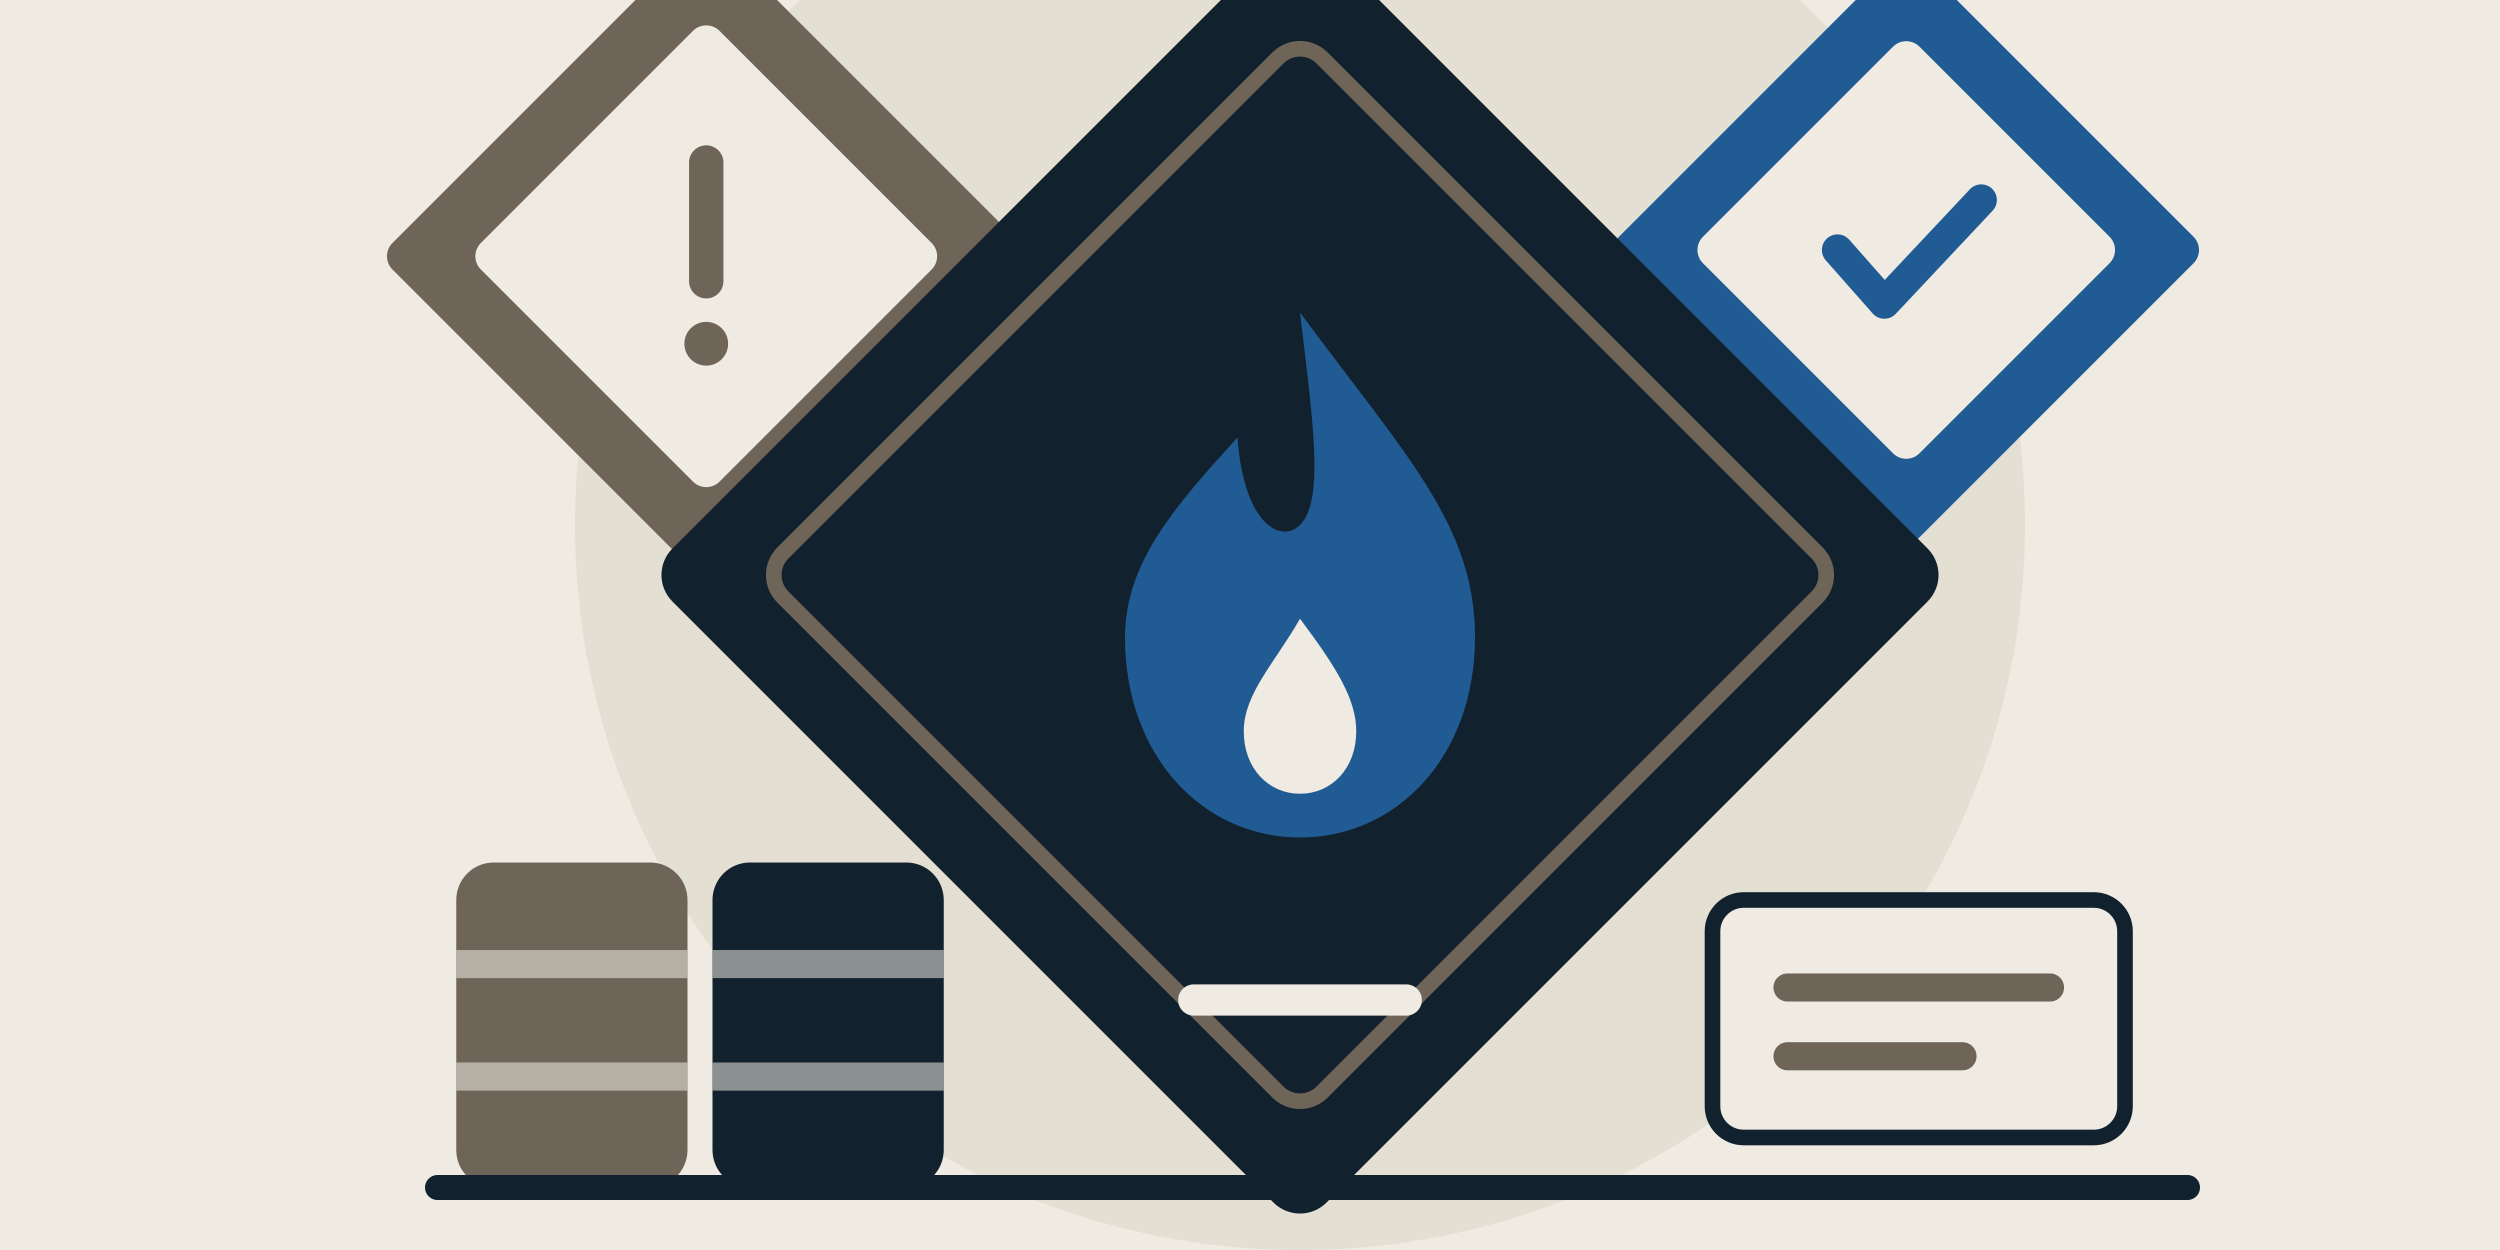
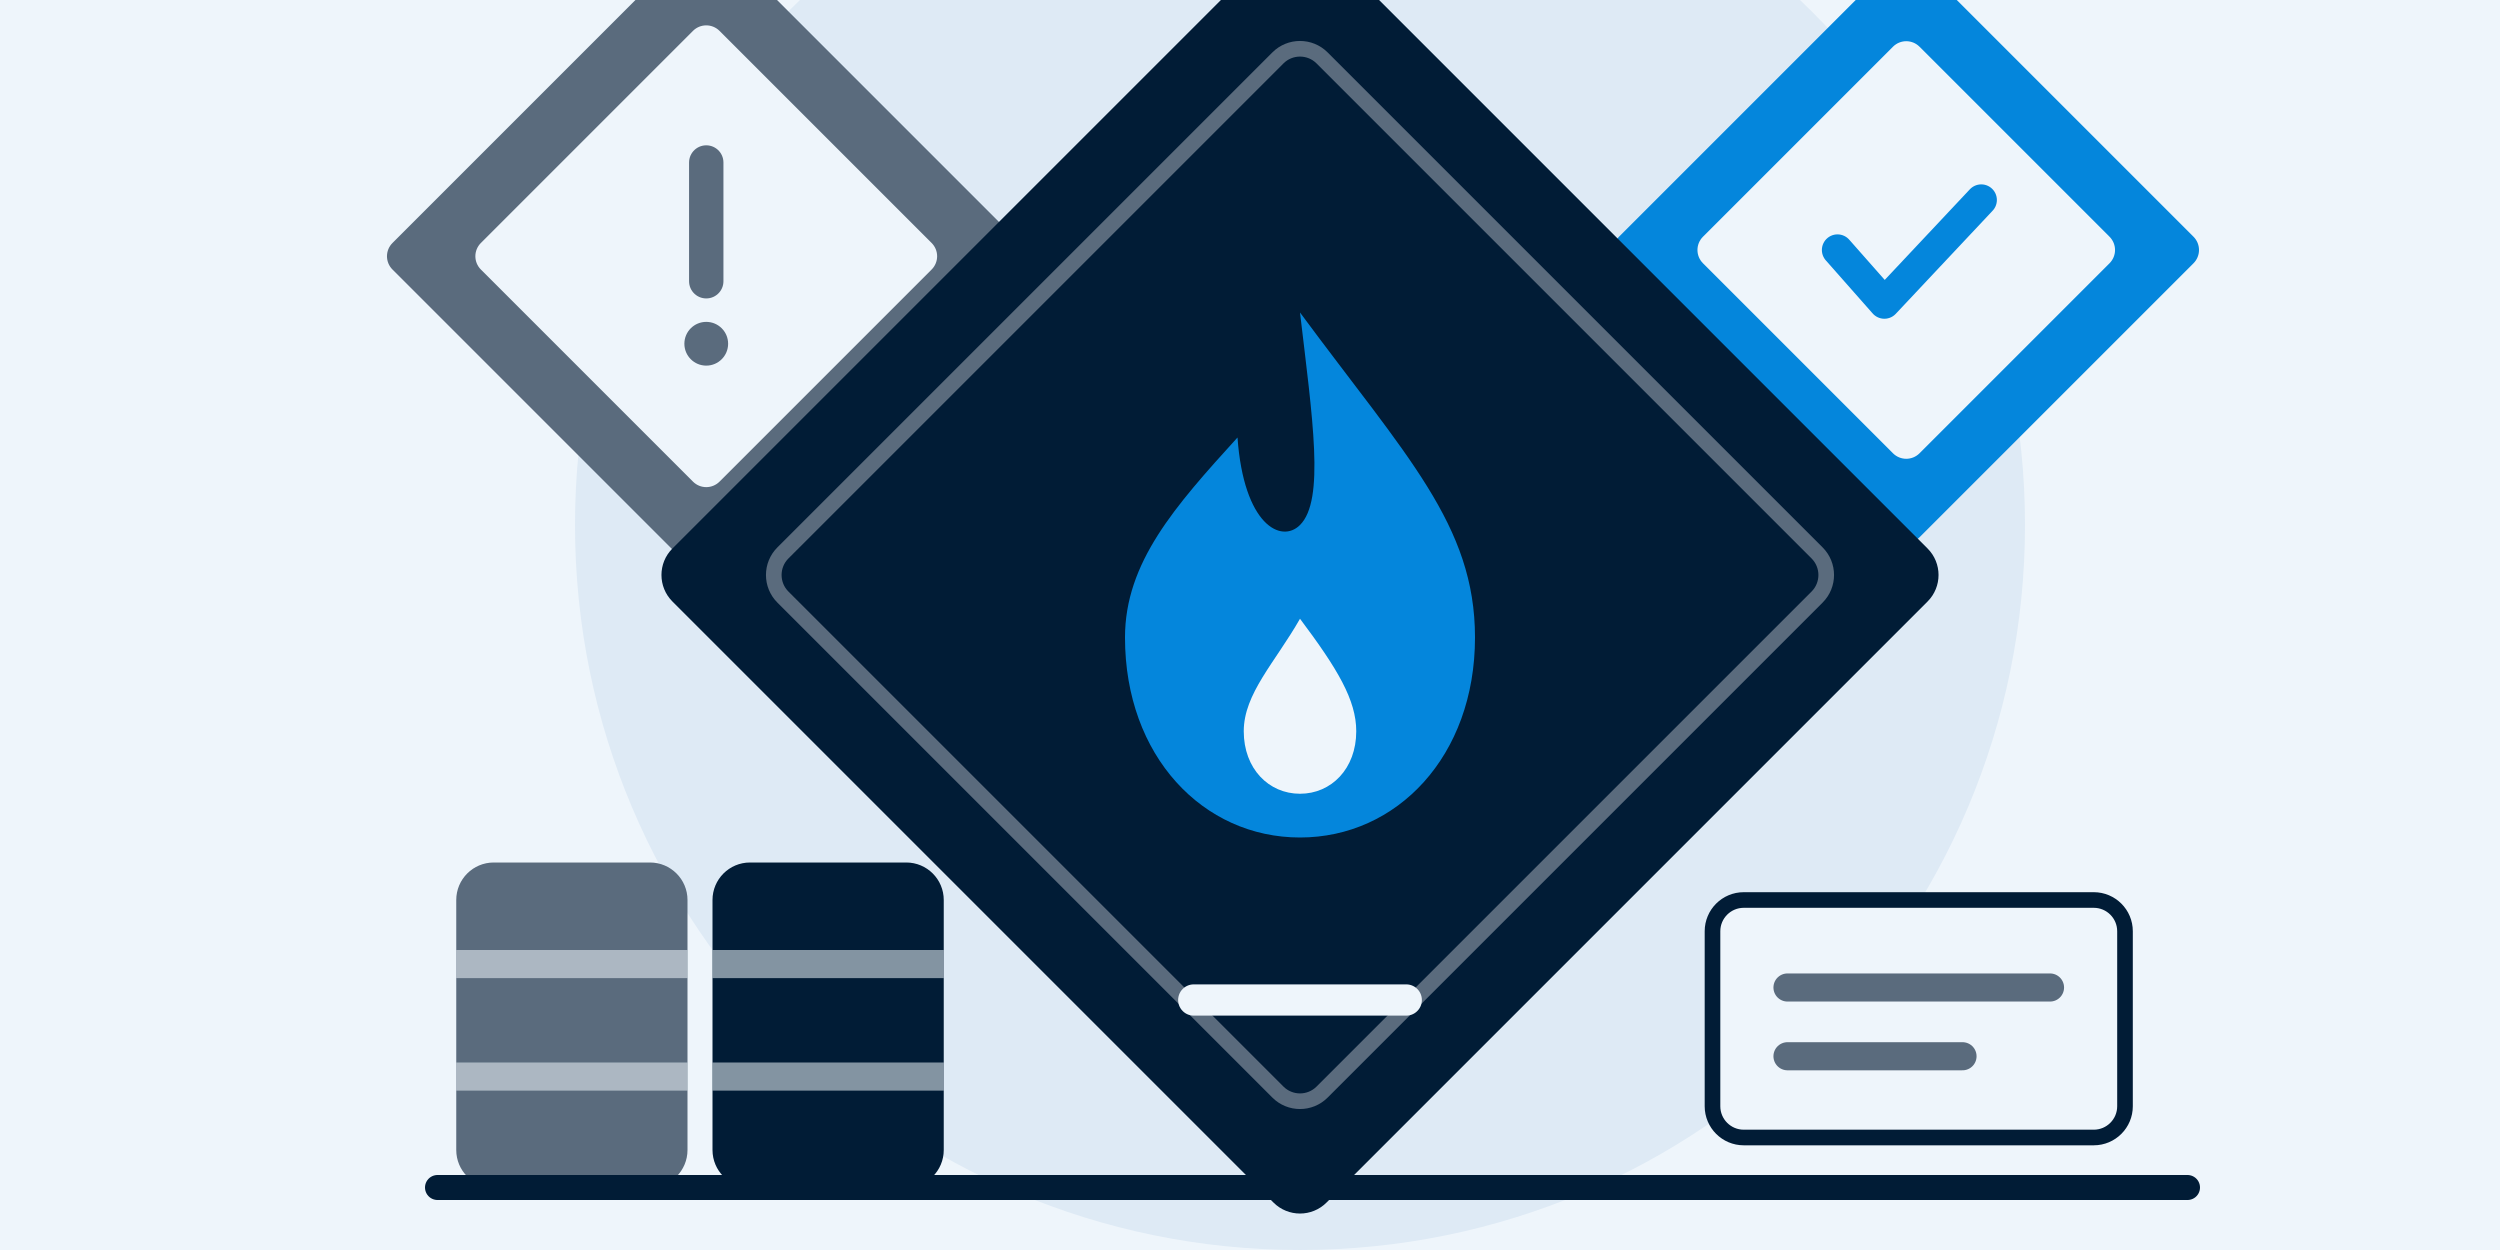
- <svg xmlns="http://www.w3.org/2000/svg" viewBox="0 132 800 400" width="800" height="400" style="background:#EFEBE2" role="img" aria-label="Rombo de mercancía peligrosa y embalaje certificado">
+ <svg xmlns="http://www.w3.org/2000/svg" viewBox="0 132 800 400" width="800" height="400" style="background:#EEF5FB" role="img" aria-label="Rombo de mercancía peligrosa y embalaje certificado">
  <style>
@keyframes flamea{0%,100%{transform:scaleY(1) scaleX(1) rotate(0)}
  33%{transform:scaleY(1.07) scaleX(.95) rotate(-2deg)}
  66%{transform:scaleY(.95) scaleX(1.04) rotate(2deg)}}
#flama{animation:flamea 2.3s ease-in-out infinite}
@media (prefers-reduced-motion:reduce){*{animation:none!important}}</style>
-   <rect width="800" height="600" fill="#EFEBE2" />
-   <circle cx="416" cy="300" r="232" fill="#E4DFD3" />
-   <rect x="152" y="140" width="148" height="148" rx="6" fill="#6E6558" transform="rotate(45 226 214)" />
-   <rect x="172" y="160" width="108" height="108" rx="6" fill="#EFEBE2" transform="rotate(45 226 214)" />
-   <path d="M226 184 V222" stroke="#6E6558" stroke-width="11" stroke-linecap="round" />
-   <circle cx="226" cy="242" r="7" fill="#6E6558" />
-   <rect x="542" y="144" width="136" height="136" rx="6" fill="#215B94" transform="rotate(45 610 212)" />
-   <rect x="561" y="163" width="98" height="98" rx="6" fill="#EFEBE2" transform="rotate(45 610 212)" />
-   <path d="M588 212 L603 229 L634 196" fill="none" stroke="#215B94" stroke-width="10" stroke-linecap="round" stroke-linejoin="round" />
-   <rect x="268" y="168" width="296" height="296" rx="12" fill="#12212E" transform="rotate(45 416 316)" />
-   <rect x="294" y="194" width="244" height="244" rx="10" fill="none" stroke="#6E6558" stroke-width="5" transform="rotate(45 416 316)" />
-   <path id="flama" d="M416 232 C450 278 472 300 472 336 C472 374 447 400 416 400 C385 400 360 374 360 336 C360 312 376 294 396 272 C398 300 410 306 416 300 C424 292 420 266 416 232 Z" fill="#215B94" style="transform-origin:416px 395px" />
-   <path d="M416 330 C428 346 434 356 434 366 C434 378 426 386 416 386 C406 386 398 378 398 366 C398 354 408 344 416 330 Z" fill="#EFEBE2" />
-   <path d="M382 452 H450" stroke="#EFEBE2" stroke-width="10" stroke-linecap="round" />
-   <rect x="146" y="408" width="74" height="104" rx="12" fill="#6E6558" />
-   <rect x="146" y="436" width="74" height="9" fill="#EFEBE2" opacity=".55" />
-   <rect x="146" y="472" width="74" height="9" fill="#EFEBE2" opacity=".55" />
-   <rect x="228" y="408" width="74" height="104" rx="12" fill="#12212E" />
-   <rect x="228" y="436" width="74" height="9" fill="#EFEBE2" opacity=".55" />
-   <rect x="228" y="472" width="74" height="9" fill="#EFEBE2" opacity=".55" />
-   <path d="M140 512 H700" stroke="#12212E" stroke-width="8" stroke-linecap="round" />
-   <rect x="548" y="420" width="132" height="76" rx="10" fill="#EFEBE2" />
-   <rect x="548" y="420" width="132" height="76" rx="10" fill="none" stroke="#12212E" stroke-width="5" />
-   <path d="M572 448 H656 M572 470 H628" stroke="#6E6558" stroke-width="9" stroke-linecap="round" />
+   <rect width="800" height="600" fill="#EEF5FB" />
+   <circle cx="416" cy="300" r="232" fill="#DEEAF5" />
+   <rect x="152" y="140" width="148" height="148" rx="6" fill="#5A6B7D" transform="rotate(45 226 214)" />
+   <rect x="172" y="160" width="108" height="108" rx="6" fill="#EEF5FB" transform="rotate(45 226 214)" />
+   <path d="M226 184 V222" stroke="#5A6B7D" stroke-width="11" stroke-linecap="round" />
+   <circle cx="226" cy="242" r="7" fill="#5A6B7D" />
+   <rect x="542" y="144" width="136" height="136" rx="6" fill="#0486DC" transform="rotate(45 610 212)" />
+   <rect x="561" y="163" width="98" height="98" rx="6" fill="#EEF5FB" transform="rotate(45 610 212)" />
+   <path d="M588 212 L603 229 L634 196" fill="none" stroke="#0486DC" stroke-width="10" stroke-linecap="round" stroke-linejoin="round" />
+   <rect x="268" y="168" width="296" height="296" rx="12" fill="#011C36" transform="rotate(45 416 316)" />
+   <rect x="294" y="194" width="244" height="244" rx="10" fill="none" stroke="#5A6B7D" stroke-width="5" transform="rotate(45 416 316)" />
+   <path id="flama" d="M416 232 C450 278 472 300 472 336 C472 374 447 400 416 400 C385 400 360 374 360 336 C360 312 376 294 396 272 C398 300 410 306 416 300 C424 292 420 266 416 232 Z" fill="#0486DC" style="transform-origin:416px 395px" />
+   <path d="M416 330 C428 346 434 356 434 366 C434 378 426 386 416 386 C406 386 398 378 398 366 C398 354 408 344 416 330 Z" fill="#EEF5FB" />
+   <path d="M382 452 H450" stroke="#EEF5FB" stroke-width="10" stroke-linecap="round" />
+   <rect x="146" y="408" width="74" height="104" rx="12" fill="#5A6B7D" />
+   <rect x="146" y="436" width="74" height="9" fill="#EEF5FB" opacity=".55" />
+   <rect x="146" y="472" width="74" height="9" fill="#EEF5FB" opacity=".55" />
+   <rect x="228" y="408" width="74" height="104" rx="12" fill="#011C36" />
+   <rect x="228" y="436" width="74" height="9" fill="#EEF5FB" opacity=".55" />
+   <rect x="228" y="472" width="74" height="9" fill="#EEF5FB" opacity=".55" />
+   <path d="M140 512 H700" stroke="#011C36" stroke-width="8" stroke-linecap="round" />
+   <rect x="548" y="420" width="132" height="76" rx="10" fill="#EEF5FB" />
+   <rect x="548" y="420" width="132" height="76" rx="10" fill="none" stroke="#011C36" stroke-width="5" />
+   <path d="M572 448 H656 M572 470 H628" stroke="#5A6B7D" stroke-width="9" stroke-linecap="round" />
</svg>
